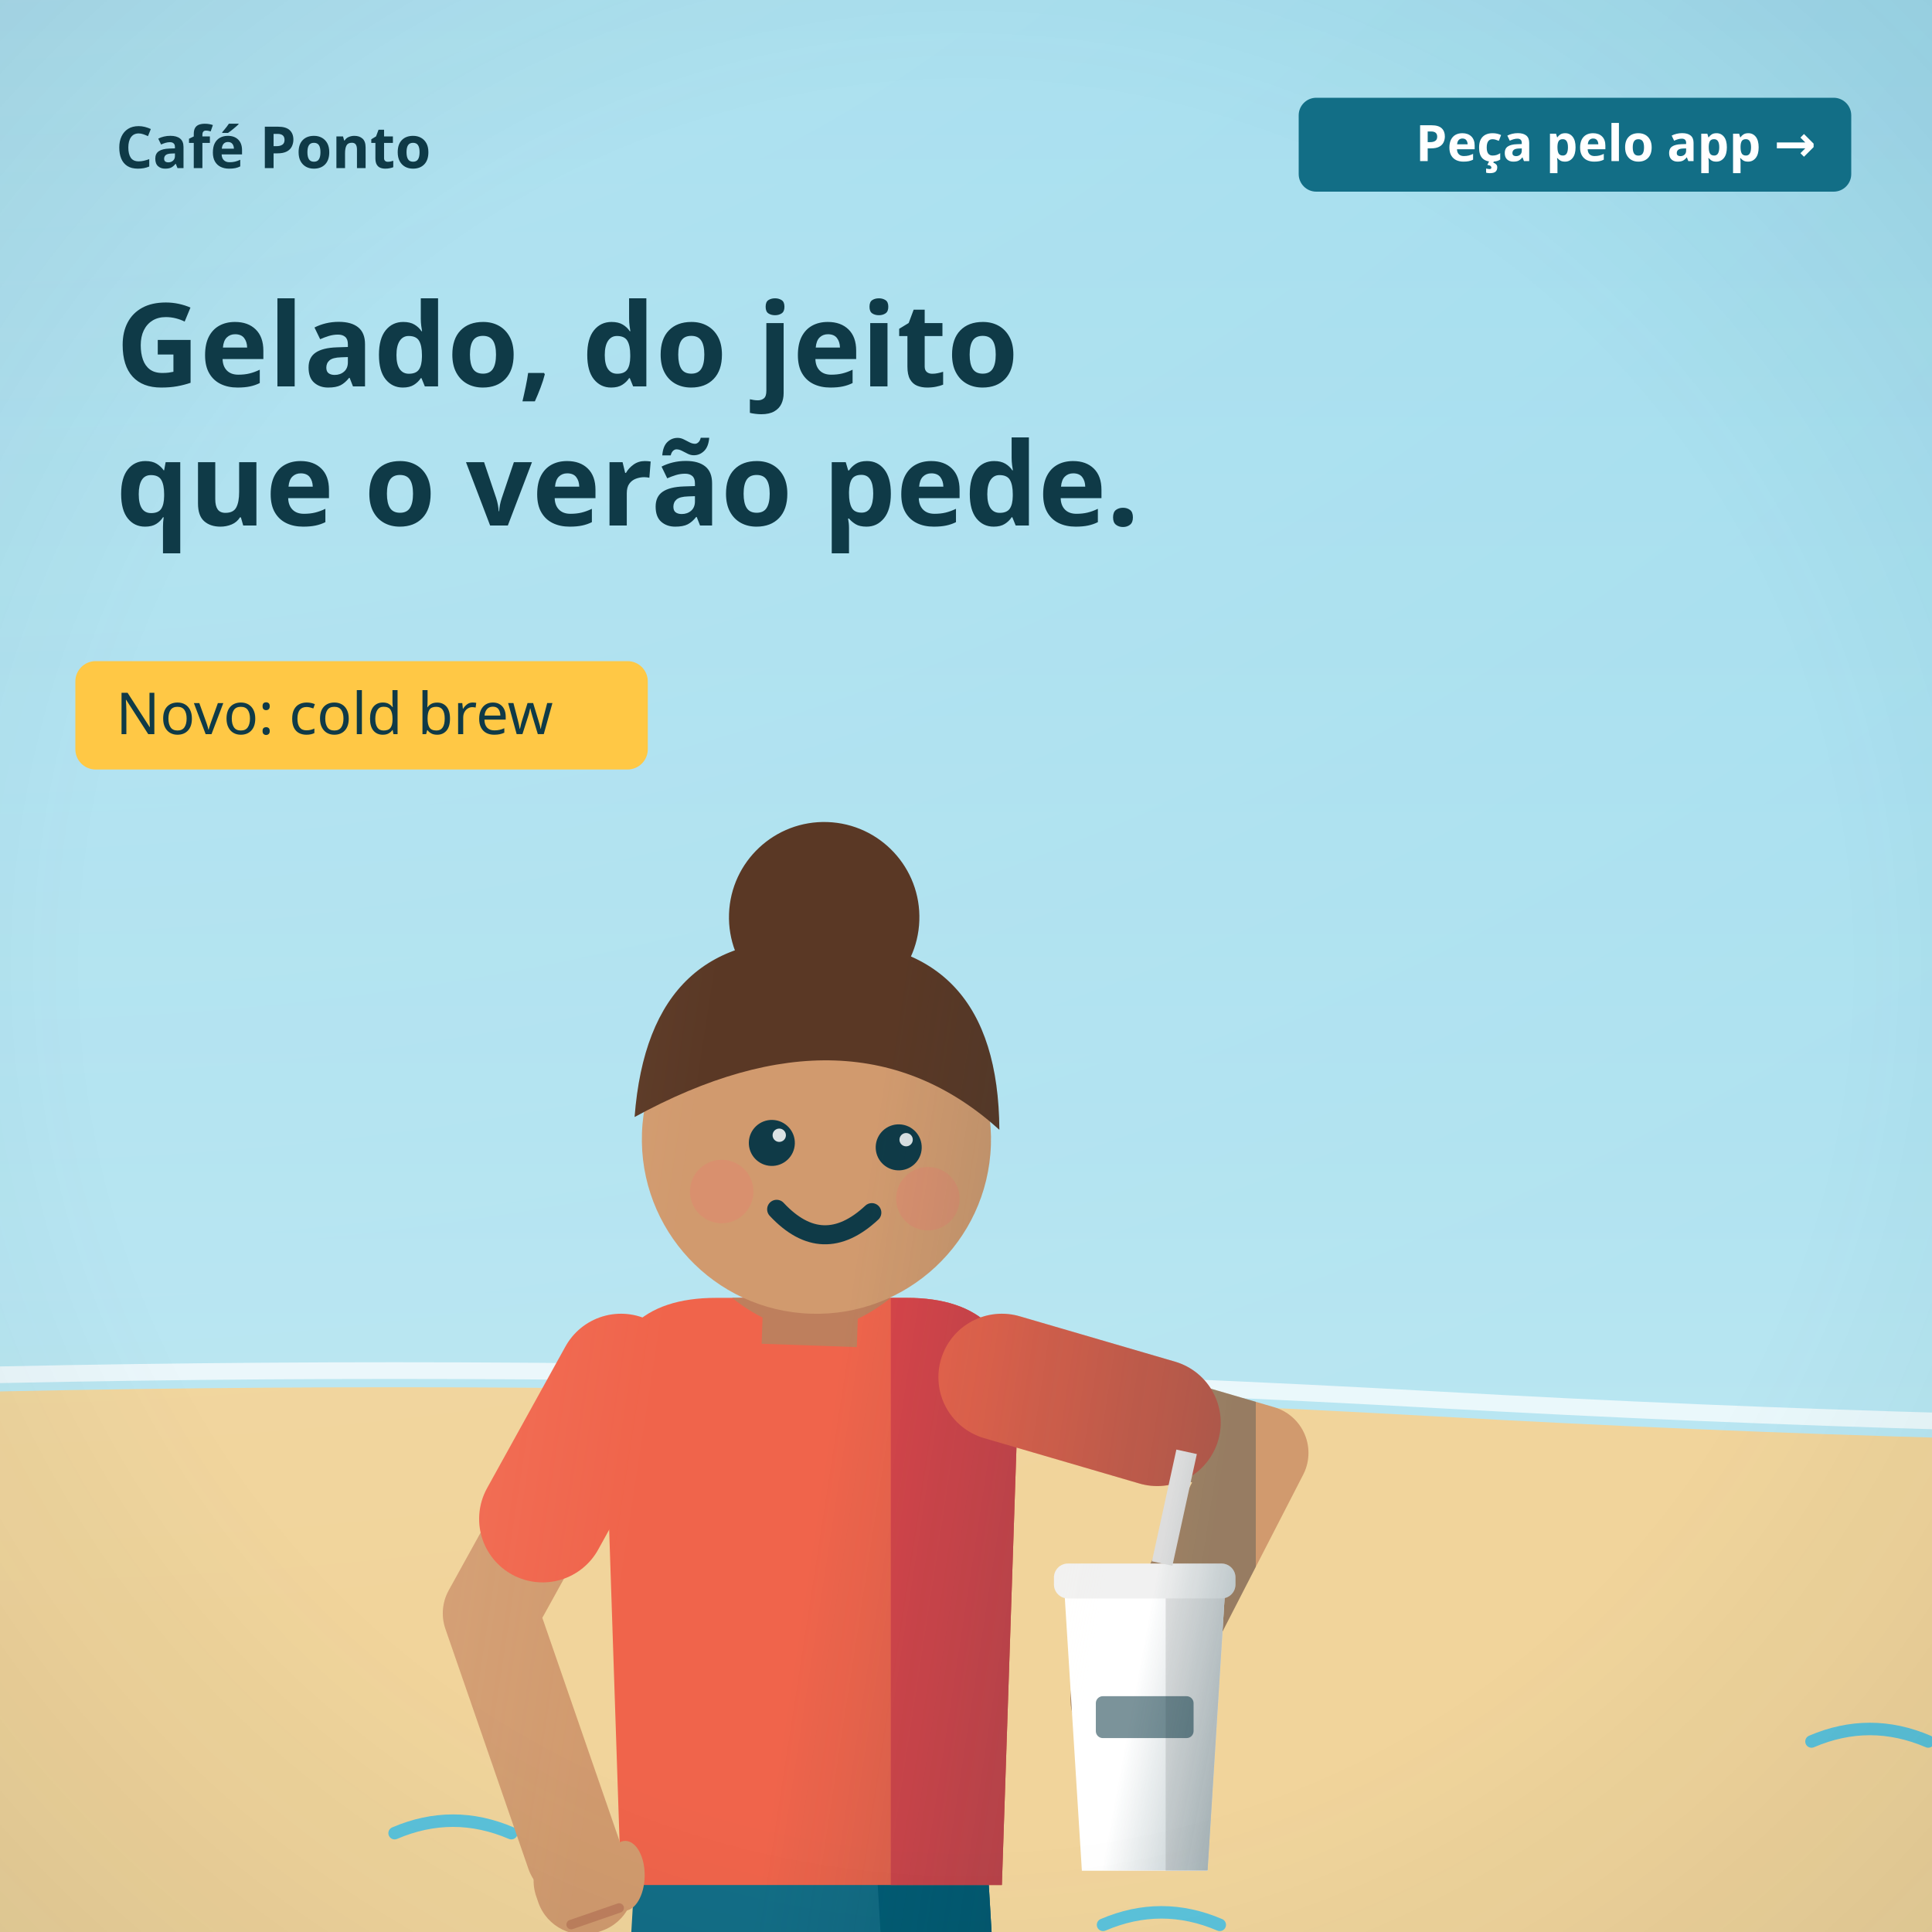
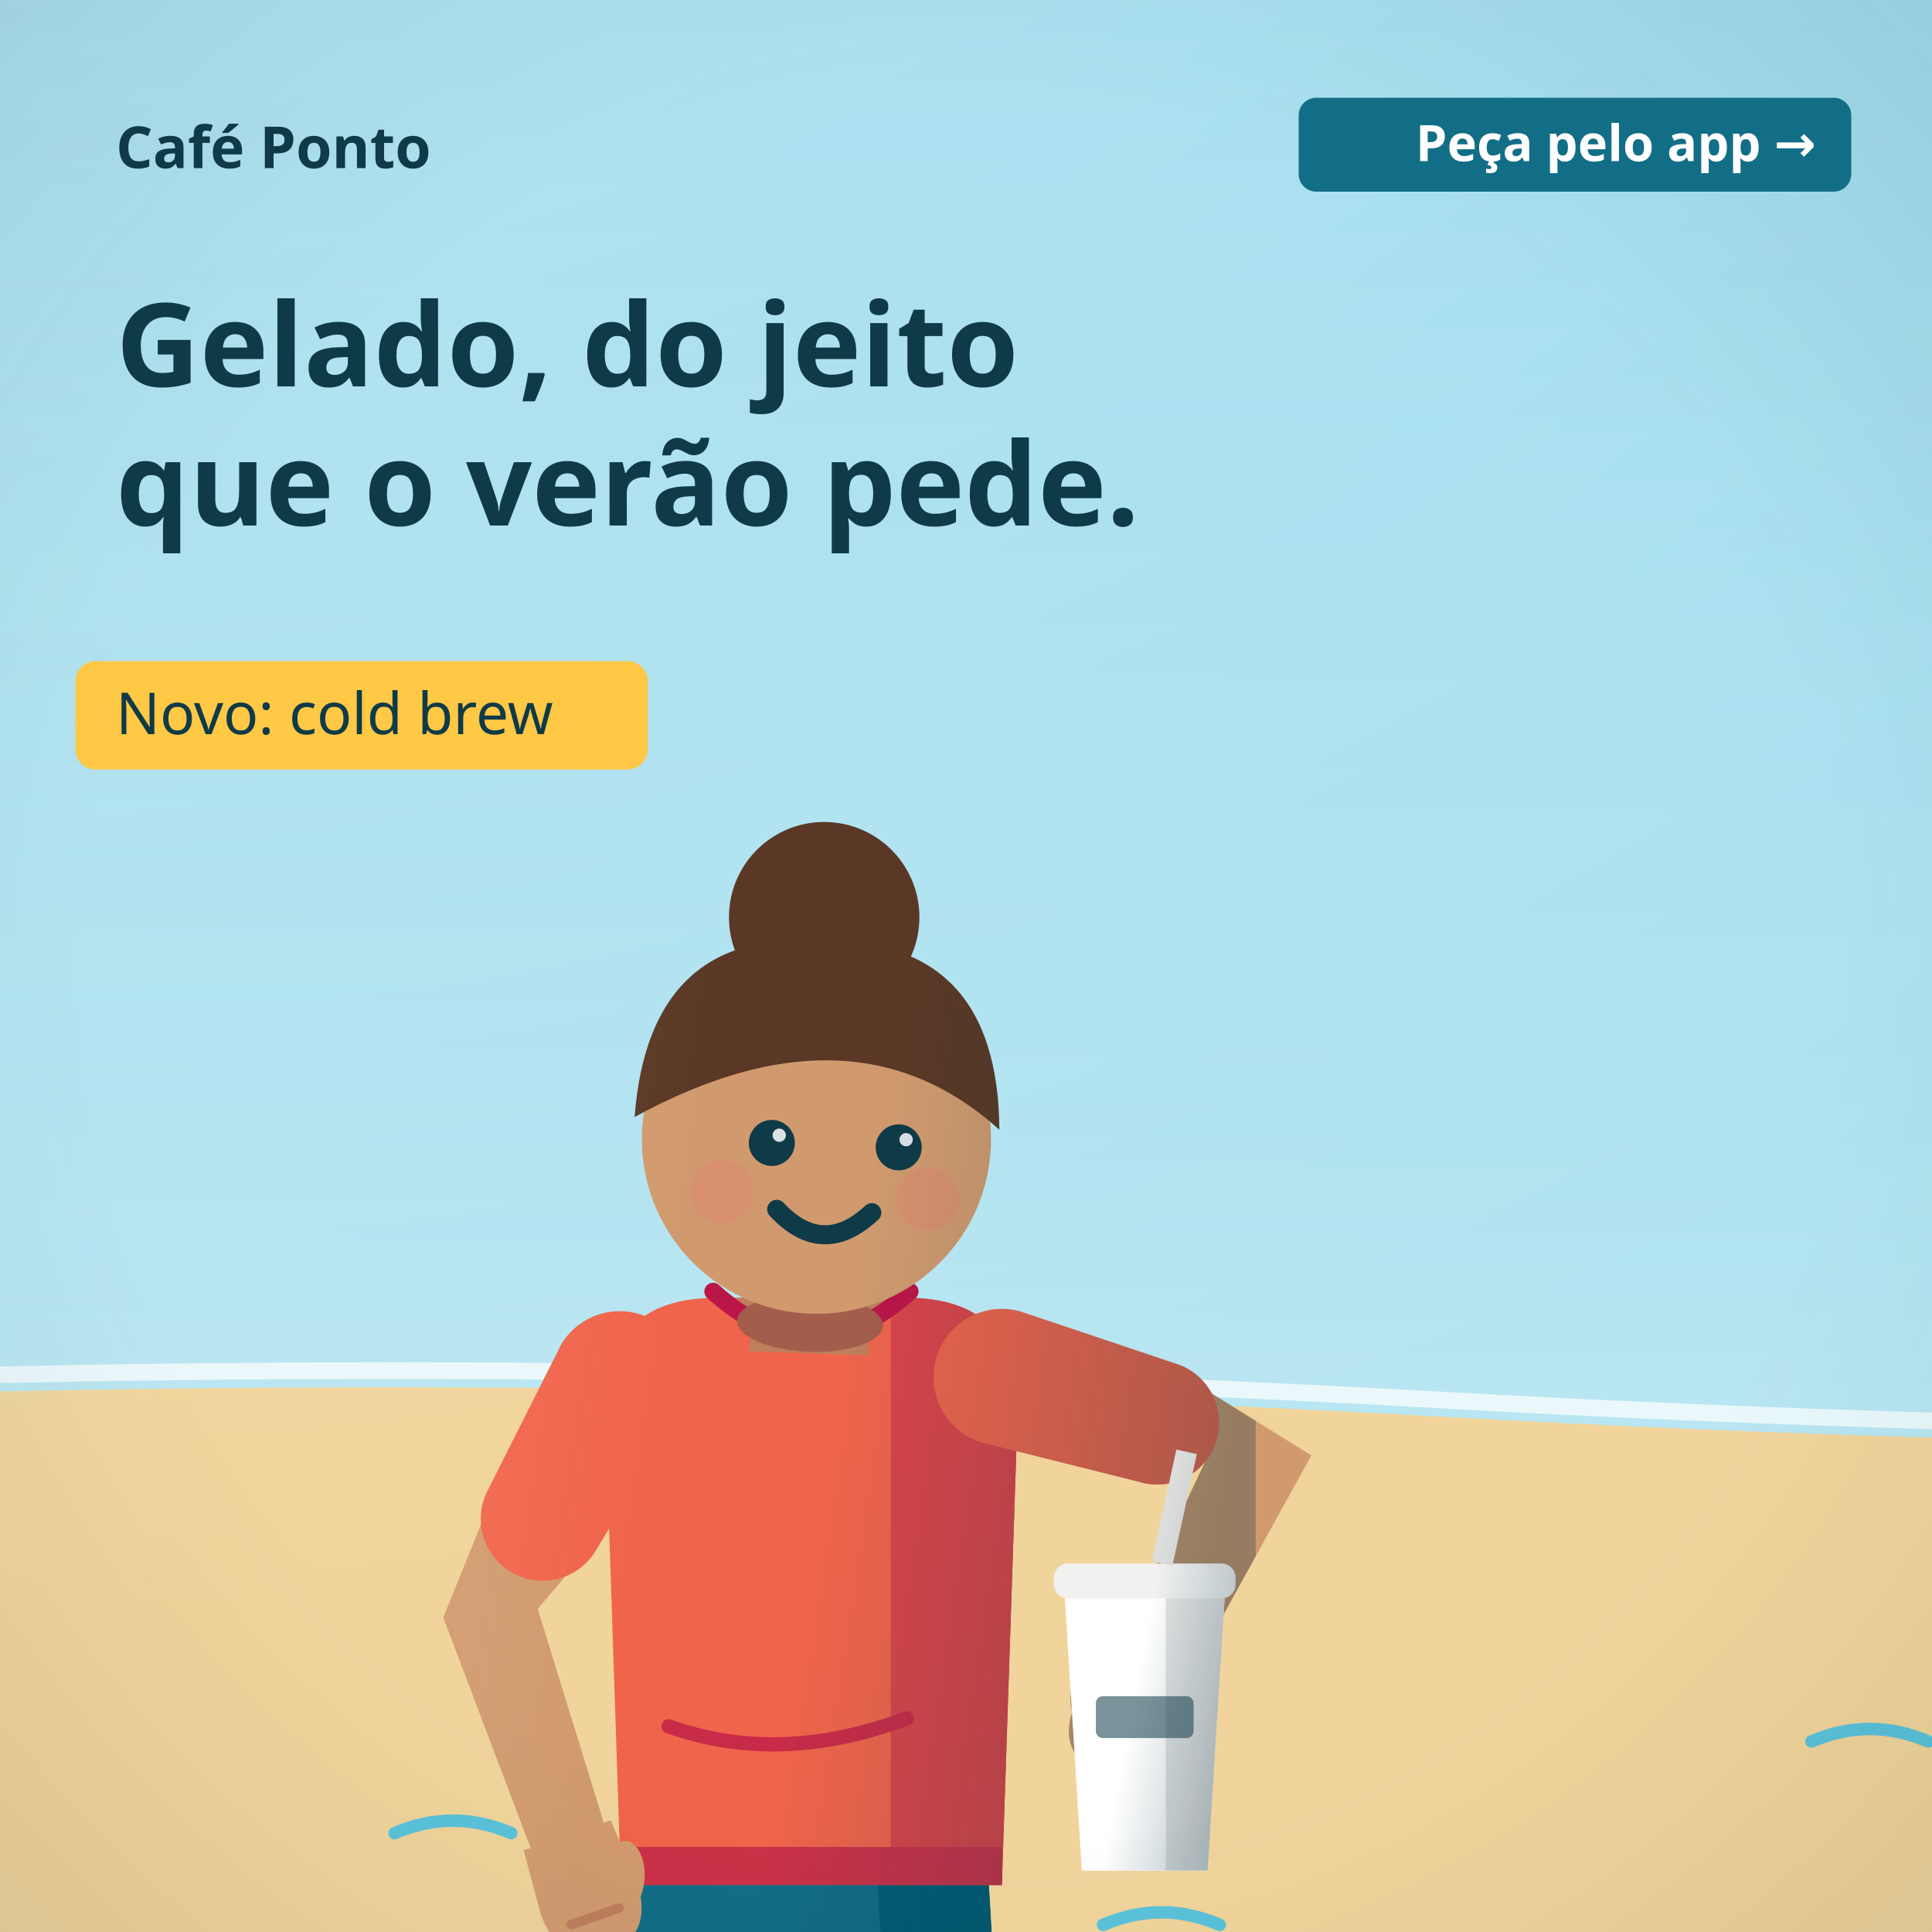
<svg xmlns="http://www.w3.org/2000/svg" width="1000" height="1000" viewBox="0 0 1000 1000">
  <g transform="translate(-335.0 -604.2) scale(2.157)">
    <defs>
      <linearGradient id="sky" x1="0" y1="0" x2="0" y2="1">
        <stop offset="0" stop-color="#7FD0E8" />
        <stop offset="0.55" stop-color="#afe2f0" />
        <stop offset="0.85" stop-color="#D9F3F7" />
        <stop offset="1" stop-color="#D6F1F7" />
      </linearGradient>
      <linearGradient id="ground" x1="0" y1="0" x2="0" y2="1">
        <stop offset="0" stop-color="#F4D9A5" />
        <stop offset="1" stop-color="#DEC78B" />
      </linearGradient>
      <radialGradient id="cshadow">
        <stop offset="0" stop-color="rgb(15,58,71)" stop-opacity="0.225" />
        <stop offset="0.55" stop-color="rgb(15,58,71)" stop-opacity="0.165" />
        <stop offset="1" stop-color="rgb(15,58,71)" stop-opacity="0" />
      </radialGradient>
      <filter id="hazeFar" color-interpolation-filters="sRGB">
        <feColorMatrix type="matrix" values="0.68 0 0 0 0.269 0 0.68 0 0 0.302 0 0 0.68 0 0.310 0 0 0 1 0" />
      </filter>
      <filter id="hazeMid" color-interpolation-filters="sRGB">
        <feColorMatrix type="matrix" values="0.87 0 0 0 0.109 0 0.87 0 0 0.123 0 0 0.87 0 0.126 0 0 0 1 0" />
      </filter>
      <linearGradient id="lgLight" x1="0" y1="0" x2="1" y2="0.35">
        <stop offset="0" stop-color="#FFF4DE" stop-opacity="0.156" />
        <stop offset="0.42" stop-color="#FFF4DE" stop-opacity="0" />
      </linearGradient>
      <linearGradient id="lgShade" x1="0" y1="0" x2="1" y2="0.35">
        <stop offset="0.6" stop-color="rgb(15,58,71)" stop-opacity="0" />
        <stop offset="1" stop-color="rgb(15,58,71)" stop-opacity="0.300" />
      </linearGradient>
      <linearGradient id="lgAO" x1="0" y1="0" x2="0" y2="1">
        <stop offset="0.72" stop-color="rgb(15,58,71)" stop-opacity="0" />
        <stop offset="1" stop-color="rgb(15,58,71)" stop-opacity="0.192" />
      </linearGradient>
      <filter id="toWhite" color-interpolation-filters="sRGB">
        <feColorMatrix values="0 0 0 0 1 0 0 0 0 1 0 0 0 0 1 0 0 0 1 0" />
      </filter>
      <filter id="castF" x="-30%" y="-30%" width="160%" height="160%" color-interpolation-filters="sRGB">
        <feColorMatrix values="0 0 0 0 0.059 0 0 0 0 0.227 0 0 0 0 0.278 0 0 0 1 0" />
        <feGaussianBlur stdDeviation="3.0" />
      </filter>
      <clipPath id="groundClip">
        <rect y="862.6" width="1000" height="1000" />
      </clipPath>
      <radialGradient id="glow" cx="0.15" cy="0.15" r="0.75">
        <stop offset="0" stop-color="#FFF4DE" stop-opacity="0.330" />
        <stop offset="1" stop-color="#FFF4DE" stop-opacity="0" />
      </radialGradient>
      <linearGradient id="falloff" x1="0" y1="0" x2="1" y2="0">
        <stop offset="0.35" stop-color="rgb(15,58,71)" stop-opacity="0" />
        <stop offset="1" stop-color="rgb(15,58,71)" stop-opacity="0.078" />
      </linearGradient>
      <radialGradient id="vignette" cx="0.5" cy="0.5" r="0.75">
        <stop offset="0.6" stop-color="rgb(15,58,71)" stop-opacity="0" />
        <stop offset="1" stop-color="rgb(15,58,71)" stop-opacity="0.102" />
      </radialGradient>
    </defs>
    <rect width="1000" height="1000" fill="url(#sky)" />
    <rect y="680" width="1000" height="-60" fill="#2FA5C4" />
    <path d="M0 620 Q250 606 500 620 T1000 620 L1000 1000 L0 1000 Z" fill="#F1D49B" />
    <path d="M80 698 q14 -6 28 0" stroke="#5BC2DA" stroke-width="3" fill="none" stroke-linecap="round" />
    <path d="M250 720 q14 -6 28 0" stroke="#5BC2DA" stroke-width="3" fill="none" stroke-linecap="round" />
    <path d="M420 742 q14 -6 28 0" stroke="#5BC2DA" stroke-width="3" fill="none" stroke-linecap="round" />
    <path d="M590 698 q14 -6 28 0" stroke="#5BC2DA" stroke-width="3" fill="none" stroke-linecap="round" />
    <path d="M760 720 q14 -6 28 0" stroke="#5BC2DA" stroke-width="3" fill="none" stroke-linecap="round" />
    <path d="M930 742 q14 -6 28 0" stroke="#5BC2DA" stroke-width="3" fill="none" stroke-linecap="round" />
    <path d="M0 616 Q250 602 500 616 T1000 616" stroke="#FFFFFF" stroke-width="4" fill="none" fill-opacity="0.7" stroke-opacity="0.7" />
    <rect width="1000" height="750" fill="url(#glow)" style="mix-blend-mode: screen;" />
  </g>
  <g clip-path="url(#groundClip)" opacity="0.252" style="mix-blend-mode: multiply;">
    <g filter="url(#castF)">
      <use href="#b_eu" transform="translate(420.0 1337.1) matrix(1 0 -0.750 0.24 0 0) scale(8.214)" />
    </g>
  </g>
  <g transform="translate(420.0 1337.1) scale(8.214)">
    <ellipse cx="0" cy="0" rx="25.0" ry="4.5" fill="url(#cshadow)" />
  </g>
  <g style="isolation: isolate;">
    <g id="eu" transform="translate(420.0 1337.1) scale(8.214)">
      <g id="b_eu">
        <g transform="scale(1 1)">
-           <rect x="-7.5" y="-47" width="6.5" height="45" rx="3" fill="#D19A6E" />
-           <rect x="1" y="-47" width="6.5" height="45" rx="3" fill="#D19A6E" />
-           <rect x="3.925" y="-47" width="3.575" height="45" rx="2" fill="#BE7F5D" />
-           <ellipse cx="-5.5" cy="-2.5" rx="5.5" ry="2.8" fill="#0F3A47" />
-           <ellipse cx="5.5" cy="-2.5" rx="5.5" ry="2.8" fill="#0F3A47" />
+           <path d="M-7.5 -47 L-1 -47 L-1.65 -2 L-6.85 -2 Z" fill="#D19A6E" />
+           <path d="M1 -47 L7.5 -47 L6.85 -2 L1.65 -2 Z" fill="#D19A6E" />
+           <path d="M3.93 -47 L7.5 -47 L6.85 -2 L3.99 -2 Z" fill="#BE7F5D" />
+           <path d="M-0.5 -5.4 L-0.5 -0.8 L-11 -0.8 Q-12.7 -0.8 -12.7 -2.8 Q-10.5 -5.6 -5.5 -5.6 Z" fill="#0F3A47" />
+           <path d="M-0.5 -1.8 L-12.7 -1.8 L-12.2 -0.5 L-0.5 -0.5 Z" fill="#466A6F" />
+           <path d="M0.5 -5.4 L0.5 -0.8 L11 -0.8 Q12.7 -0.8 12.7 -2.8 Q10.5 -5.6 5.5 -5.6 Z" fill="#0F3A47" />
+           <path d="M0.5 -1.8 L12.7 -1.8 L12.2 -0.5 L0.5 -0.5 Z" fill="#466A6F" />
          <path d="M-11 -47 L11 -47 L12 -30 L1 -30 L0 -36 L-1 -30 L-12 -30 Z" fill="#126E86" />
          <path d="M4 -47 L11 -47 L12 -30 L5 -30 Z" fill="#005E77" />
          <path d="M-13 -74 Q-13 -81 -6 -81 L6 -81 Q13 -81 13 -74 L12 -44 L-12 -44 Z" fill="#F0644B" />
          <path d="M5 -81 L6 -81 Q13 -81 13 -74 L12 -44 L5 -44 Z" fill="#D94449" />
          <path d="M-5 -81 Q0 -77 5 -81" fill="#BE7F5D" />
+           <path d="M-12 -46.4 L12 -46.4 L12 -44 L-12 -44 Z" fill="#CC3148" />
+           <path d="M-9 -54 Q-2 -51.5 6 -54.5" stroke="#C82B48" stroke-width="0.9" fill="none" stroke-linecap="round" />
+           <path d="M-6.2 -81.4 Q0 -75.8 6.2 -81.4" stroke="#BC1548" stroke-width="1.1" fill="none" stroke-linecap="round" />
+           <path d="M-4.6 -81 Q0 -77.4 4.6 -81" fill="#BE7F5D" />
        </g>
        <g transform="translate(0 0) scale(1) rotate(2 0 -82)">
-           <rect x="-3" y="-85" width="6" height="7" fill="#BE7F5D" />
+           <path d="M-3 -85 L3 -85 L3.8 -77.5 L-3.8 -77.5 Z" fill="#BE7F5D" />
+           <ellipse cx="0" cy="-79.4" rx="4.6" ry="1.8" fill="#A45D4B" />
          <circle cx="0" cy="-105" r="6" fill="#5A3825" />
          <circle cx="0" cy="-91" r="11" fill="#D19A6E" />
          <path d="M-11.5 -92 Q-11 -104 0 -103.5 Q11 -104 11.5 -92 Q2 -100 -11.5 -92 Z" fill="#5A3825" />
          <circle cx="-2.8" cy="-90.67" r="1.45" fill="#0F3A47" />
          <circle cx="-2.35" cy="-91.17" r="0.42" fill="#FFFFFF" fill-opacity="0.85" stroke-opacity="0.85" />
          <circle cx="5.2" cy="-90.67" r="1.45" fill="#0F3A47" />
          <circle cx="5.65" cy="-91.17" r="0.42" fill="#FFFFFF" fill-opacity="0.85" stroke-opacity="0.85" />
          <path d="M-2.35 -86.5 Q0.65 -83.5 3.65 -86.5" stroke="#0F3A47" stroke-width="1.2" fill="none" stroke-linecap="round" />
          <circle cx="-5.85" cy="-87.5" r="2" fill="#E9806E" fill-opacity="0.35" stroke-opacity="0.35" />
          <circle cx="7.15" cy="-87.5" r="2" fill="#E9806E" fill-opacity="0.35" stroke-opacity="0.35" />
        </g>
        <g transform="scale(1 1)">
-           <path d="M-16.94 -67.07 L-20.23 -61.12 L-15 -46" stroke="#D19A6E" fill="none" stroke-linecap="round" stroke-linejoin="round" stroke-width="6" />
-           <path d="M-12 -76 L-16.94 -67.07" stroke="#F0644B" fill="none" stroke-linecap="round" stroke-linejoin="round" stroke-width="8" />
+           <path d="M-20 -68.77L-20 -68.77L-23.2 -60.85L-17.27 -45.22A2.4 2.4 0 0 0 -12.73 -46.78L-12.73 -46.78L-17.25 -61.4L-13.87 -65.38A3.5 3.5 0 0 0 -20 -68.77Z" fill="#D19A6E" />
+           <path d="M-15.76 -78.08L-15.76 -78.08L-20.35 -68.96A3.9 3.9 0 0 0 -13.52 -65.19L-13.52 -65.19L-8.24 -73.92A4.3 4.3 0 0 0 -15.76 -78.08Z" fill="#F0644B" />
          <g transform="translate(-15 -46) rotate(70.94)">
            <ellipse cx="1.2" cy="-0.9" rx="1.9" ry="1.3" fill="#BE7F5D" transform="rotate(30 1.2 -0.9)" />
-             <rect x="-1.2" y="-3.1" width="6.4" height="6.2" rx="3" fill="#D19A6E" />
+             <path d="M-1.2 -2.9 L3 -3.2 Q6.6 -3.1 6.6 0 Q6.6 3.1 3 3.2 L-1.2 2.9 Z" fill="#D19A6E" />
            <ellipse cx="2.4" cy="-2.6" rx="2.2" ry="1.25" fill="#D19A6E" transform="rotate(20 2.4 -2.6)" />
            <path d="M4.2 -1.6 L4.2 1.6" stroke="#BE7F5D" stroke-width="0.6" stroke-linecap="round" />
          </g>
-           <path d="M21.79 -73.14 L28.32 -71.23 L21 -57" stroke="#D19A6E" fill="none" stroke-linecap="round" stroke-linejoin="round" stroke-width="6" />
-           <path d="M12 -76 L21.79 -73.14" stroke="#F0644B" fill="none" stroke-linecap="round" stroke-linejoin="round" stroke-width="8" />
+           <path d="M20.81 -69.78L20.81 -69.78L25.14 -71.38L18.87 -58.1A2.4 2.4 0 0 0 23.13 -55.9L23.13 -55.9L31.5 -71.07L22.77 -76.5A3.5 3.5 0 0 0 20.81 -69.78Z" fill="#D19A6E" />
+           <path d="M10.79 -71.87L10.79 -71.87L20.7 -69.39A3.9 3.9 0 0 0 22.88 -76.88L22.88 -76.88L13.21 -80.13A4.3 4.3 0 0 0 10.79 -71.87Z" fill="#F0644B" />
          <g transform="translate(21 -57) rotate(117.21)">
            <ellipse cx="1.2" cy="0.9" rx="1.9" ry="1.3" fill="#BE7F5D" transform="rotate(-30 1.2 0.9)" />
-             <rect x="-1.2" y="-3.1" width="6.4" height="6.2" rx="3" fill="#D19A6E" />
+             <path d="M-1.2 -2.9 L3 -3.2 Q6.6 -3.1 6.6 0 Q6.6 3.1 3 3.2 L-1.2 2.9 Z" fill="#D19A6E" />
            <ellipse cx="2.4" cy="2.6" rx="2.2" ry="1.25" fill="#D19A6E" transform="rotate(-20 2.4 2.6)" />
            <path d="M4.2 -1.6 L4.2 1.6" stroke="#BE7F5D" stroke-width="0.6" stroke-linecap="round" />
          </g>
        </g>
      </g>
    </g>
    <mask id="mk_eu" maskUnits="userSpaceOnUse" x="190.0" y="272.6" width="460.0" height="1064.5">
      <use href="#b_eu" transform="translate(420.0 1337.1) scale(8.214)" filter="url(#toWhite)" />
    </mask>
    <g mask="url(#mk_eu)" opacity="1">
      <rect x="190.0" y="272.6" width="460.0" height="1064.5" fill="url(#lgLight)" style="mix-blend-mode: screen;" />
      <rect x="190.0" y="272.6" width="460.0" height="1064.5" fill="url(#lgShade)" style="mix-blend-mode: multiply;" />
      <rect x="255.7" y="450.0" width="328.6" height="887.1" fill="url(#lgAO)" style="mix-blend-mode: multiply;" />
    </g>
  </g>
  <g style="isolation: isolate;">
    <g id="cafe" transform="translate(592.5 968.3) scale(18.070)">
      <g id="b_cafe">
        <path d="M-2.3 -8 L2.3 -8 L1.8 0 L-1.8 0 Z" fill="#FFFFFF" />
        <path d="M0.6 -8 L2.3 -8 L1.8 0 L0.6 0 Z" fill="#E3E3E3" />
        <rect x="-2.6" y="-8.8" width="5.2" height="1" rx="0.4" fill="#F1F1F1" />
        <path d="M0.5 -8.8 L1.2 -12" stroke="#DDDDDD" stroke-width="0.6" />
        <rect x="-1.4" y="-5" width="2.8" height="1.2" rx="0.2" fill="#0F3A47" fill-opacity="0.55" stroke-opacity="0.55" />
      </g>
    </g>
    <mask id="mk_cafe" maskUnits="userSpaceOnUse" x="529.2" y="729.8" width="126.5" height="238.5">
      <use href="#b_cafe" transform="translate(592.5 968.3) scale(18.070)" filter="url(#toWhite)" />
    </mask>
    <g mask="url(#mk_cafe)" opacity="1">
      <rect x="529.2" y="729.8" width="126.5" height="238.5" fill="url(#lgLight)" style="mix-blend-mode: screen;" />
      <rect x="529.2" y="729.8" width="126.5" height="238.5" fill="url(#lgShade)" style="mix-blend-mode: multiply;" />
    </g>
  </g>
  <rect width="1000" height="1000" fill="url(#vignette)" style="mix-blend-mode: multiply;" />
  <text x="60.0" y="87.0" font-family="Poppins" font-size="30.0" font-weight="800" fill="#0F3A47" text-anchor="start">
    <tspan x="60.0">Café Ponto</tspan>
  </text>
  <text x="60.0" y="200.0" font-family="Poppins" font-size="60.0" font-weight="700" fill="#0F3A47" text-anchor="start">
    <tspan x="60.0">Gelado, do jeito</tspan>
    <tspan x="60.0" dy="72.0">que o verão pede.</tspan>
  </text>
  <rect x="39.0" y="342.2" width="296.3" height="56.1" rx="10.5" fill="#FFC845" />
  <text x="60.0" y="380.0" font-family="Poppins" font-size="30.0" font-weight="500" fill="#0F3A47" text-anchor="start">
    <tspan x="60.0">Novo: cold brew</tspan>
  </text>
  <rect x="672.2" y="50.6" width="286.0" height="48.6" rx="9.1" fill="#126E86" />
  <text x="940.0" y="83.4" font-family="Poppins" font-size="26.0" font-weight="700" fill="#FFFFFF" text-anchor="end">
    <tspan x="940.0">Peça pelo app  →</tspan>
  </text>
</svg>
